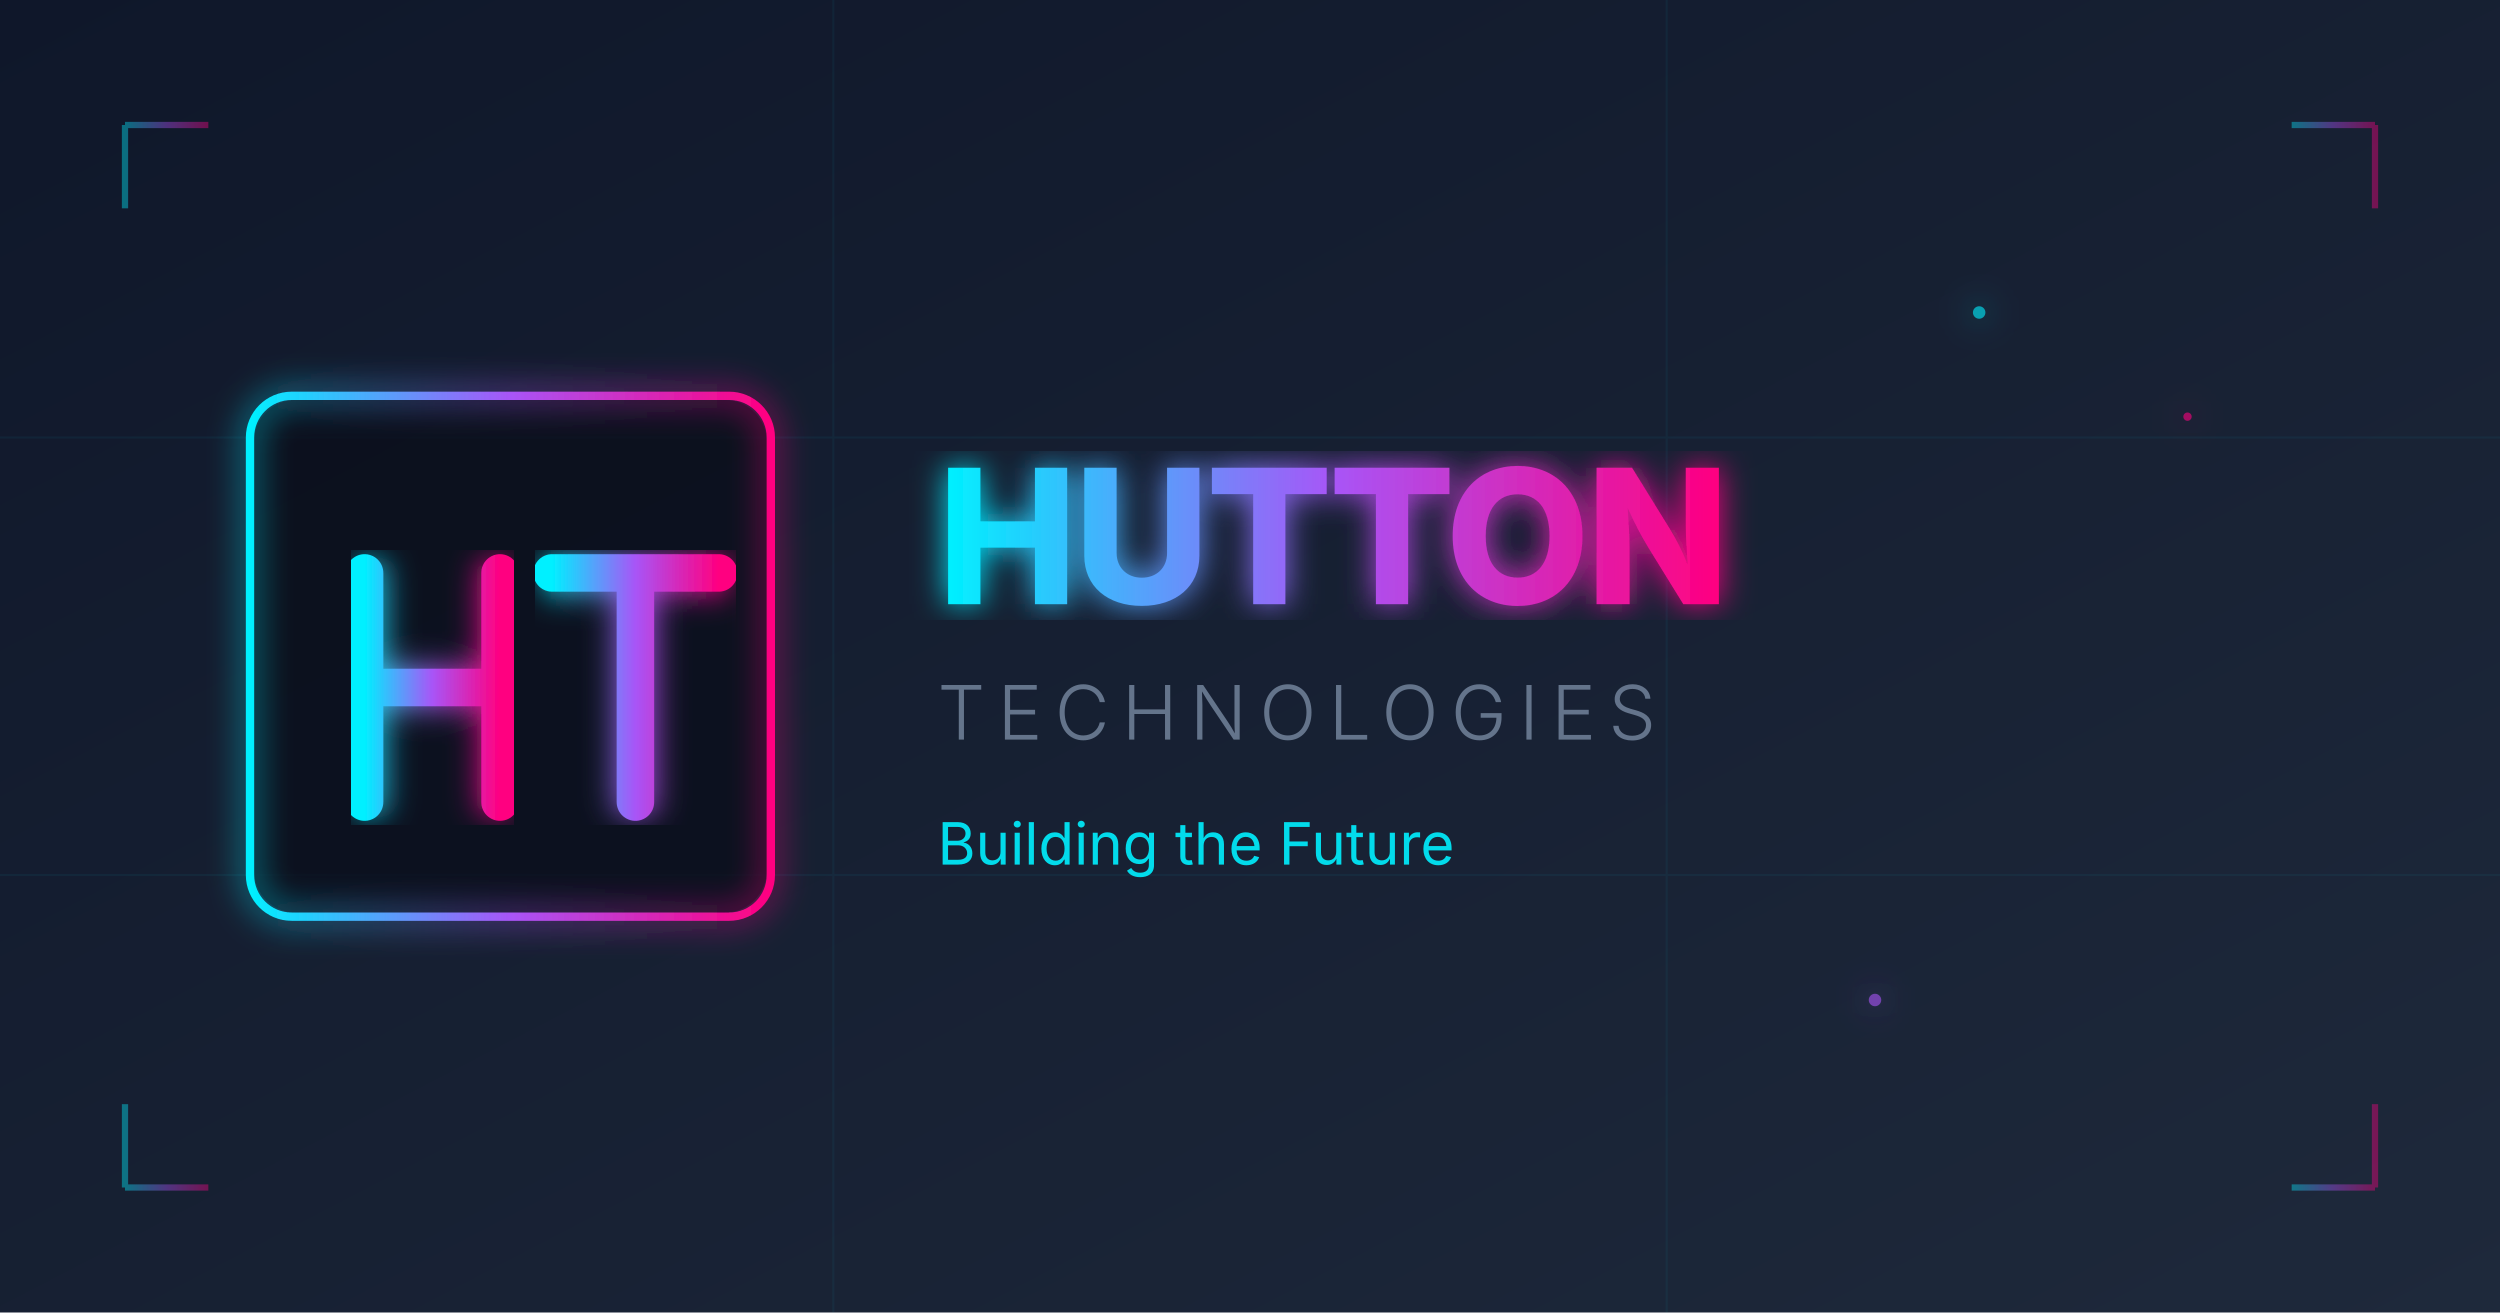
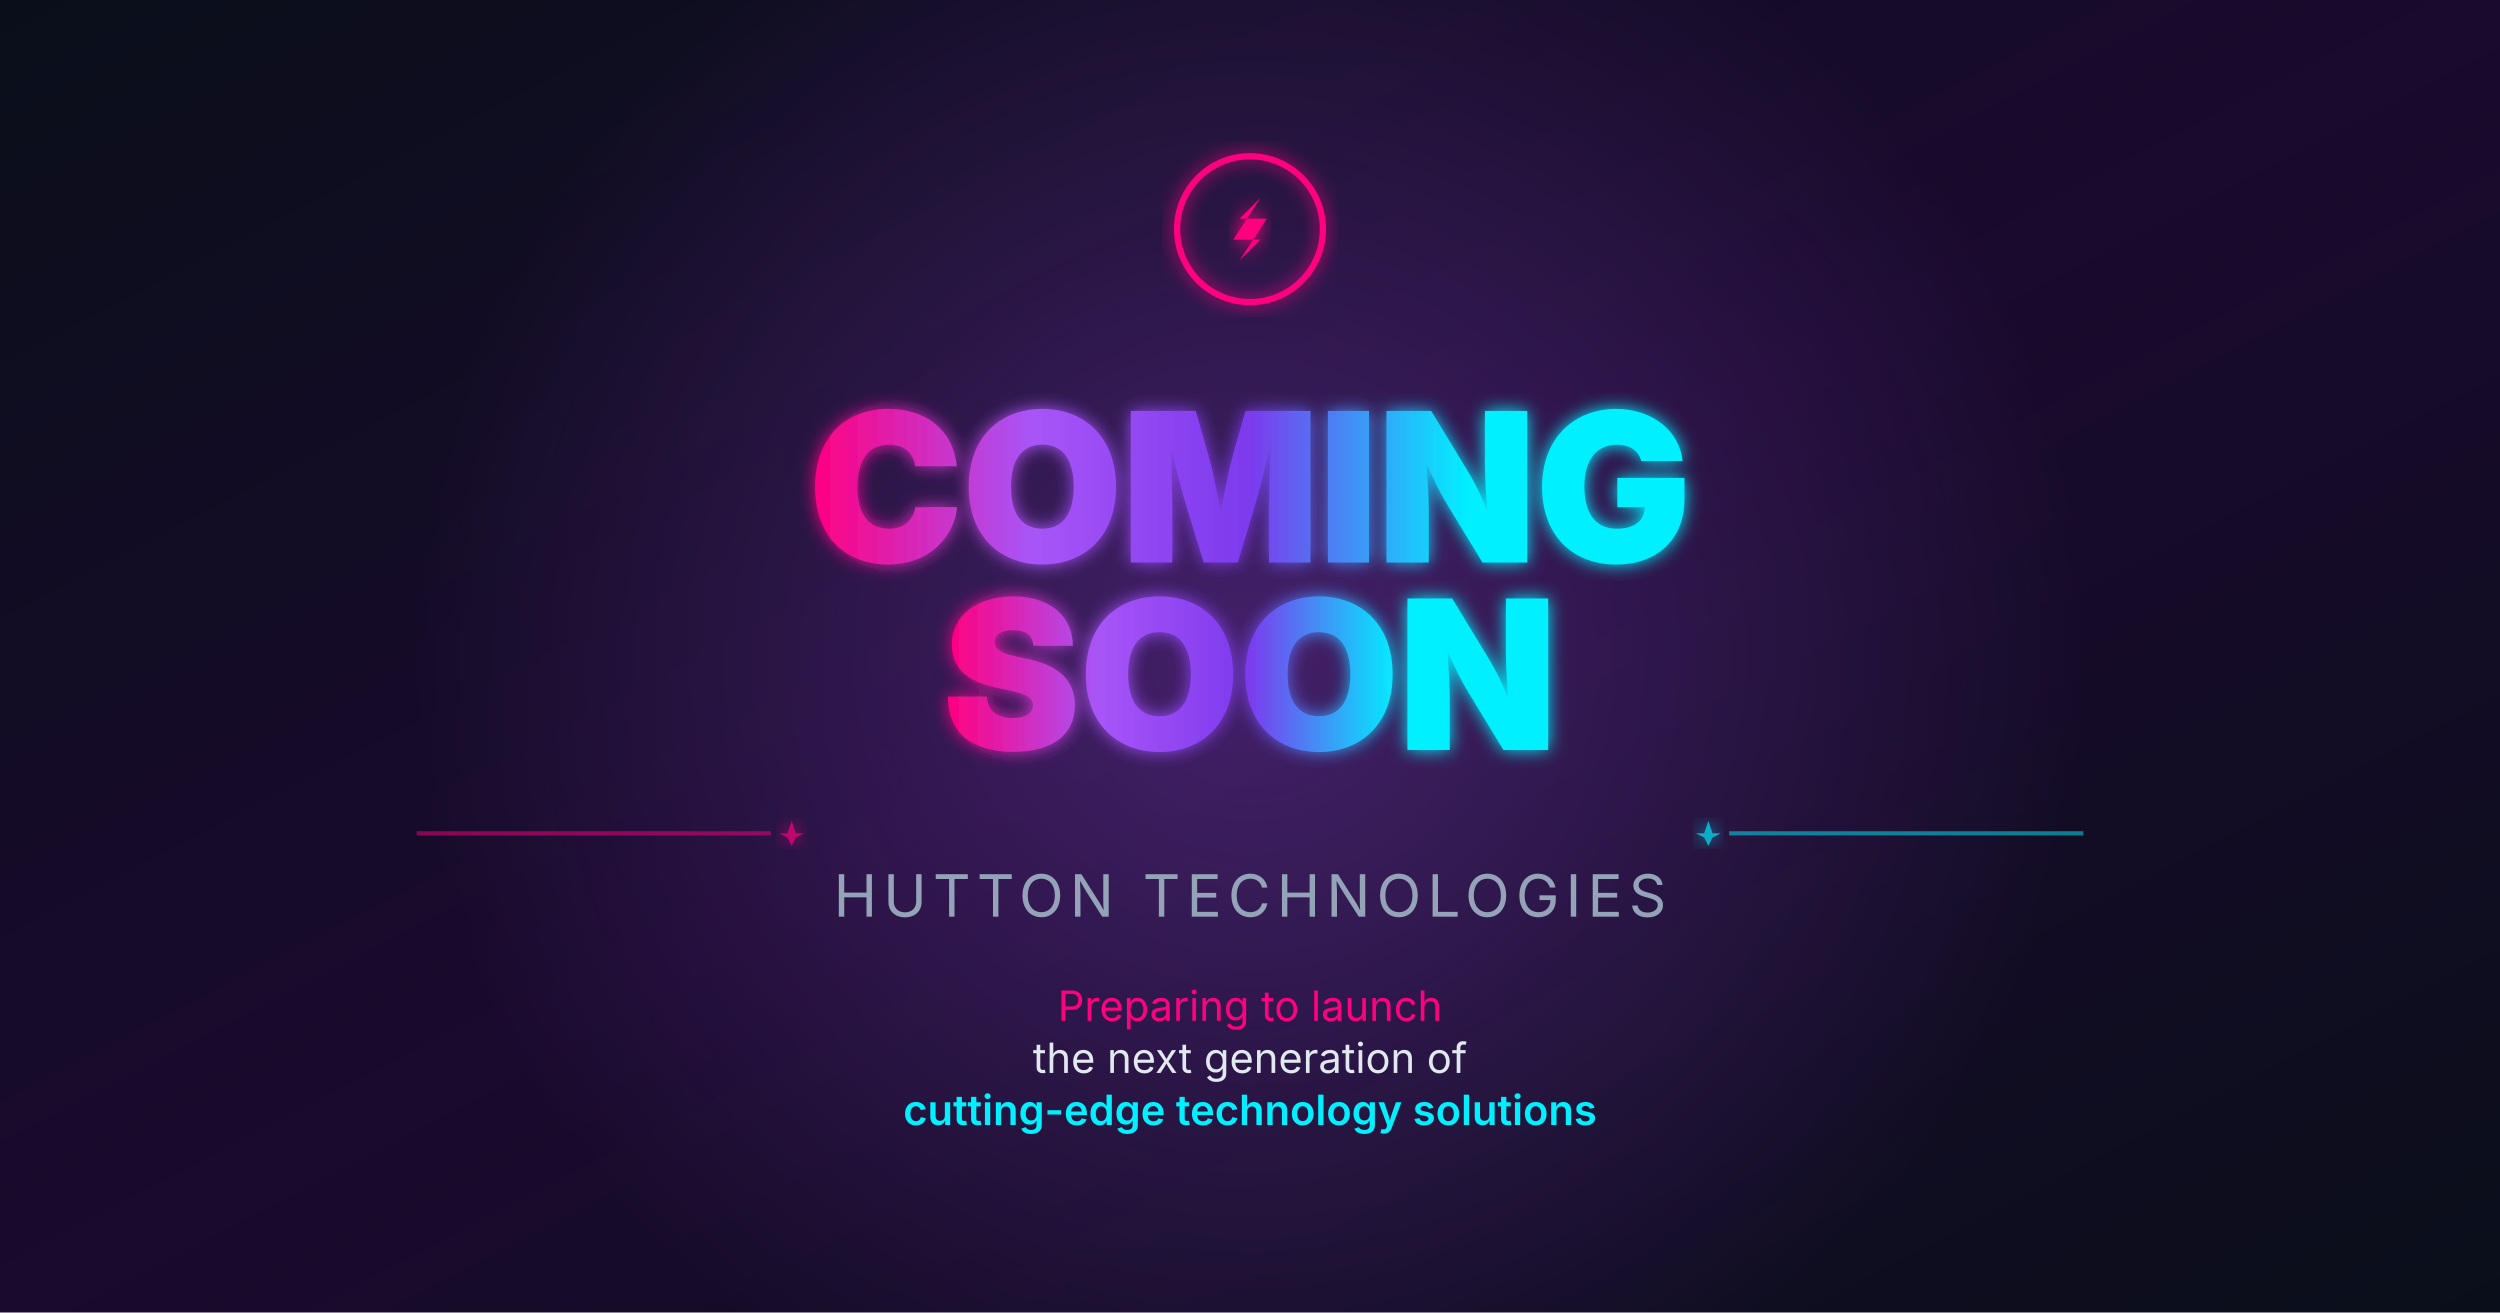
<svg xmlns="http://www.w3.org/2000/svg" viewBox="0 0 1200 630">
  <defs>
    <linearGradient id="bg" x1="0%" y1="0%" x2="100%" y2="100%">
-       <stop offset="0%" style="stop-color:#0f172a" />
-       <stop offset="100%" style="stop-color:#1e293b" />
+       <stop offset="0%" style="stop-color:#0a0e1a" />
+       <stop offset="50%" style="stop-color:#1a0a2e" />
+       <stop offset="100%" style="stop-color:#0a0e1a" />
    </linearGradient>
-     <linearGradient id="neon" x1="0%" y1="0%" x2="100%" y2="0%">
-       <stop offset="0%" style="stop-color:#00f0ff" />
-       <stop offset="50%" style="stop-color:#a855f7" />
-       <stop offset="100%" style="stop-color:#ff0080" />
+     <linearGradient id="text-grad" x1="0%" y1="0%" x2="100%" y2="0%">
+       <stop offset="0%" style="stop-color:#ff0080" />
+       <stop offset="25%" style="stop-color:#a855f7" />
+       <stop offset="50%" style="stop-color:#7c3aed" />
+       <stop offset="75%" style="stop-color:#00f0ff" />
+       <stop offset="100%" style="stop-color:#00f0ff" />
    </linearGradient>
+     <radialGradient id="glow-center">
+       <stop offset="0%" style="stop-color:#a855f7;stop-opacity:0.3" />
+       <stop offset="100%" style="stop-color:#a855f7;stop-opacity:0" />
+     </radialGradient>
    <filter id="glow">
-       <feGaussianBlur stdDeviation="8" result="coloredBlur" />
+       <feGaussianBlur stdDeviation="4" result="coloredBlur" />
      <feMerge>
        <feMergeNode in="coloredBlur" />
        <feMergeNode in="SourceGraphic" />
      </feMerge>
    </filter>
  </defs>
  <rect width="1200" height="630" fill="url(#bg)" />
-   <g opacity="0.05" stroke="#00f0ff" stroke-width="1">
-     <line x1="0" y1="210" x2="1200" y2="210" />
-     <line x1="0" y1="420" x2="1200" y2="420" />
-     <line x1="400" y1="0" x2="400" y2="630" />
-     <line x1="800" y1="0" x2="800" y2="630" />
+   <circle cx="600" cy="315" r="400" fill="url(#glow-center)" />
+   <g transform="translate(600, 110)">
+     <circle cx="0" cy="0" r="35" fill="none" stroke="#ff0080" stroke-width="3" filter="url(#glow)" />
+     <path d="M 5 -15 L -8 5 L 5 5 L -5 15 L 8 -5 L -5 -5 Z" fill="#ff0080" filter="url(#glow)" />
  </g>
-   <g transform="translate(120, 190)">
-     <rect x="2" y="2" width="246" height="246" rx="20" fill="#0a0e1a" opacity="0.8" />
-     <rect x="0" y="0" width="250" height="250" rx="20" fill="none" stroke="url(#neon)" stroke-width="4" filter="url(#glow)" />
-     <g transform="translate(40, 70)">
-       <path d="M 15 15 L 15 125 M 15 70 L 80 70 M 80 15 L 80 125" stroke="url(#neon)" stroke-width="18" stroke-linecap="round" stroke-linejoin="round" filter="url(#glow)" />
-       <path d="M 105 15 L 185 15 M 145 15 L 145 125" stroke="url(#neon)" stroke-width="18" stroke-linecap="round" stroke-linejoin="round" filter="url(#glow)" />
-     </g>
+   <text x="600" y="270" text-anchor="middle" font-family="system-ui, -apple-system, 'Segoe UI', sans-serif" font-size="100" font-weight="900" fill="url(#text-grad)" filter="url(#glow)" letter-spacing="-1">COMING</text>
+   <text x="600" y="360" text-anchor="middle" font-family="system-ui, -apple-system, 'Segoe UI', sans-serif" font-size="100" font-weight="900" fill="url(#text-grad)" filter="url(#glow)" letter-spacing="-1">SOON</text>
+   <line x1="200" y1="400" x2="370" y2="400" stroke="#ff0080" stroke-width="2" opacity="0.5" />
+   <line x1="830" y1="400" x2="1000" y2="400" stroke="#00f0ff" stroke-width="2" opacity="0.5" />
+   <g transform="translate(380, 400)" opacity="0.7">
+     <path d="M 0 -6 L -2 0 L -6 0 L -2 2 L 0 6 L 2 2 L 6 0 L 2 0 Z" fill="#ff0080" filter="url(#glow)" />
  </g>
-   <g transform="translate(450, 230)">
-     <text x="0" y="60" font-family="system-ui, -apple-system, 'Segoe UI', sans-serif" font-size="90" font-weight="800" fill="url(#neon)" filter="url(#glow)" letter-spacing="-2">HUTTON</text>
-     <text x="0" y="125" font-family="system-ui, -apple-system, 'Segoe UI', sans-serif" font-size="36" font-weight="300" fill="#64748b" letter-spacing="6">TECHNOLOGIES</text>
-     <text x="0" y="185" font-family="system-ui, -apple-system, 'Segoe UI', sans-serif" font-size="28" font-weight="400" fill="#00f0ff" opacity="0.9">Building the Future</text>
+   <g transform="translate(820, 400)" opacity="0.7">
+     <path d="M 0 -6 L -2 0 L -6 0 L -2 2 L 0 6 L 2 2 L 6 0 L 2 0 Z" fill="#00f0ff" filter="url(#glow)" />
  </g>
-   <g opacity="0.4" stroke="url(#neon)" stroke-width="3" fill="none">
-     <path d="M 60 60 L 60 100 M 60 60 L 100 60" />
-     <path d="M 1140 60 L 1140 100 M 1140 60 L 1100 60" />
-     <path d="M 60 570 L 60 530 M 60 570 L 100 570" />
-     <path d="M 1140 570 L 1140 530 M 1140 570 L 1100 570" />
-   </g>
-   <g filter="url(#glow)">
-     <circle cx="950" cy="150" r="3" fill="#00f0ff" opacity="0.6" />
-     <circle cx="1050" cy="200" r="2" fill="#ff0080" opacity="0.6" />
-     <circle cx="900" cy="480" r="3" fill="#a855f7" opacity="0.6" />
-   </g>
+   <text x="600" y="440" text-anchor="middle" font-family="system-ui, -apple-system, 'Segoe UI', sans-serif" font-size="28" font-weight="400" fill="#94a3b8" letter-spacing="3">HUTTON TECHNOLOGIES</text>
+   <text x="600" y="490" text-anchor="middle" font-family="system-ui, -apple-system, 'Segoe UI', sans-serif" font-size="20" font-weight="400" fill="#ff0080">Preparing to launch</text>
+   <text x="600" y="515" text-anchor="middle" font-family="system-ui, -apple-system, 'Segoe UI', sans-serif" font-size="20" font-weight="400" fill="#e2e8f0"> the next generation of </text>
+   <text x="600" y="540" text-anchor="middle" font-family="system-ui, -apple-system, 'Segoe UI', sans-serif" font-size="20" font-weight="600" fill="#00f0ff">cutting-edge technology solutions</text>
+   <rect x="0" y="0" width="1200" height="630" fill="none" opacity="0.03">
+     <animate attributeName="opacity" values="0.03;0.05;0.03" dur="2s" repeatCount="indefinite" />
+   </rect>
</svg>
